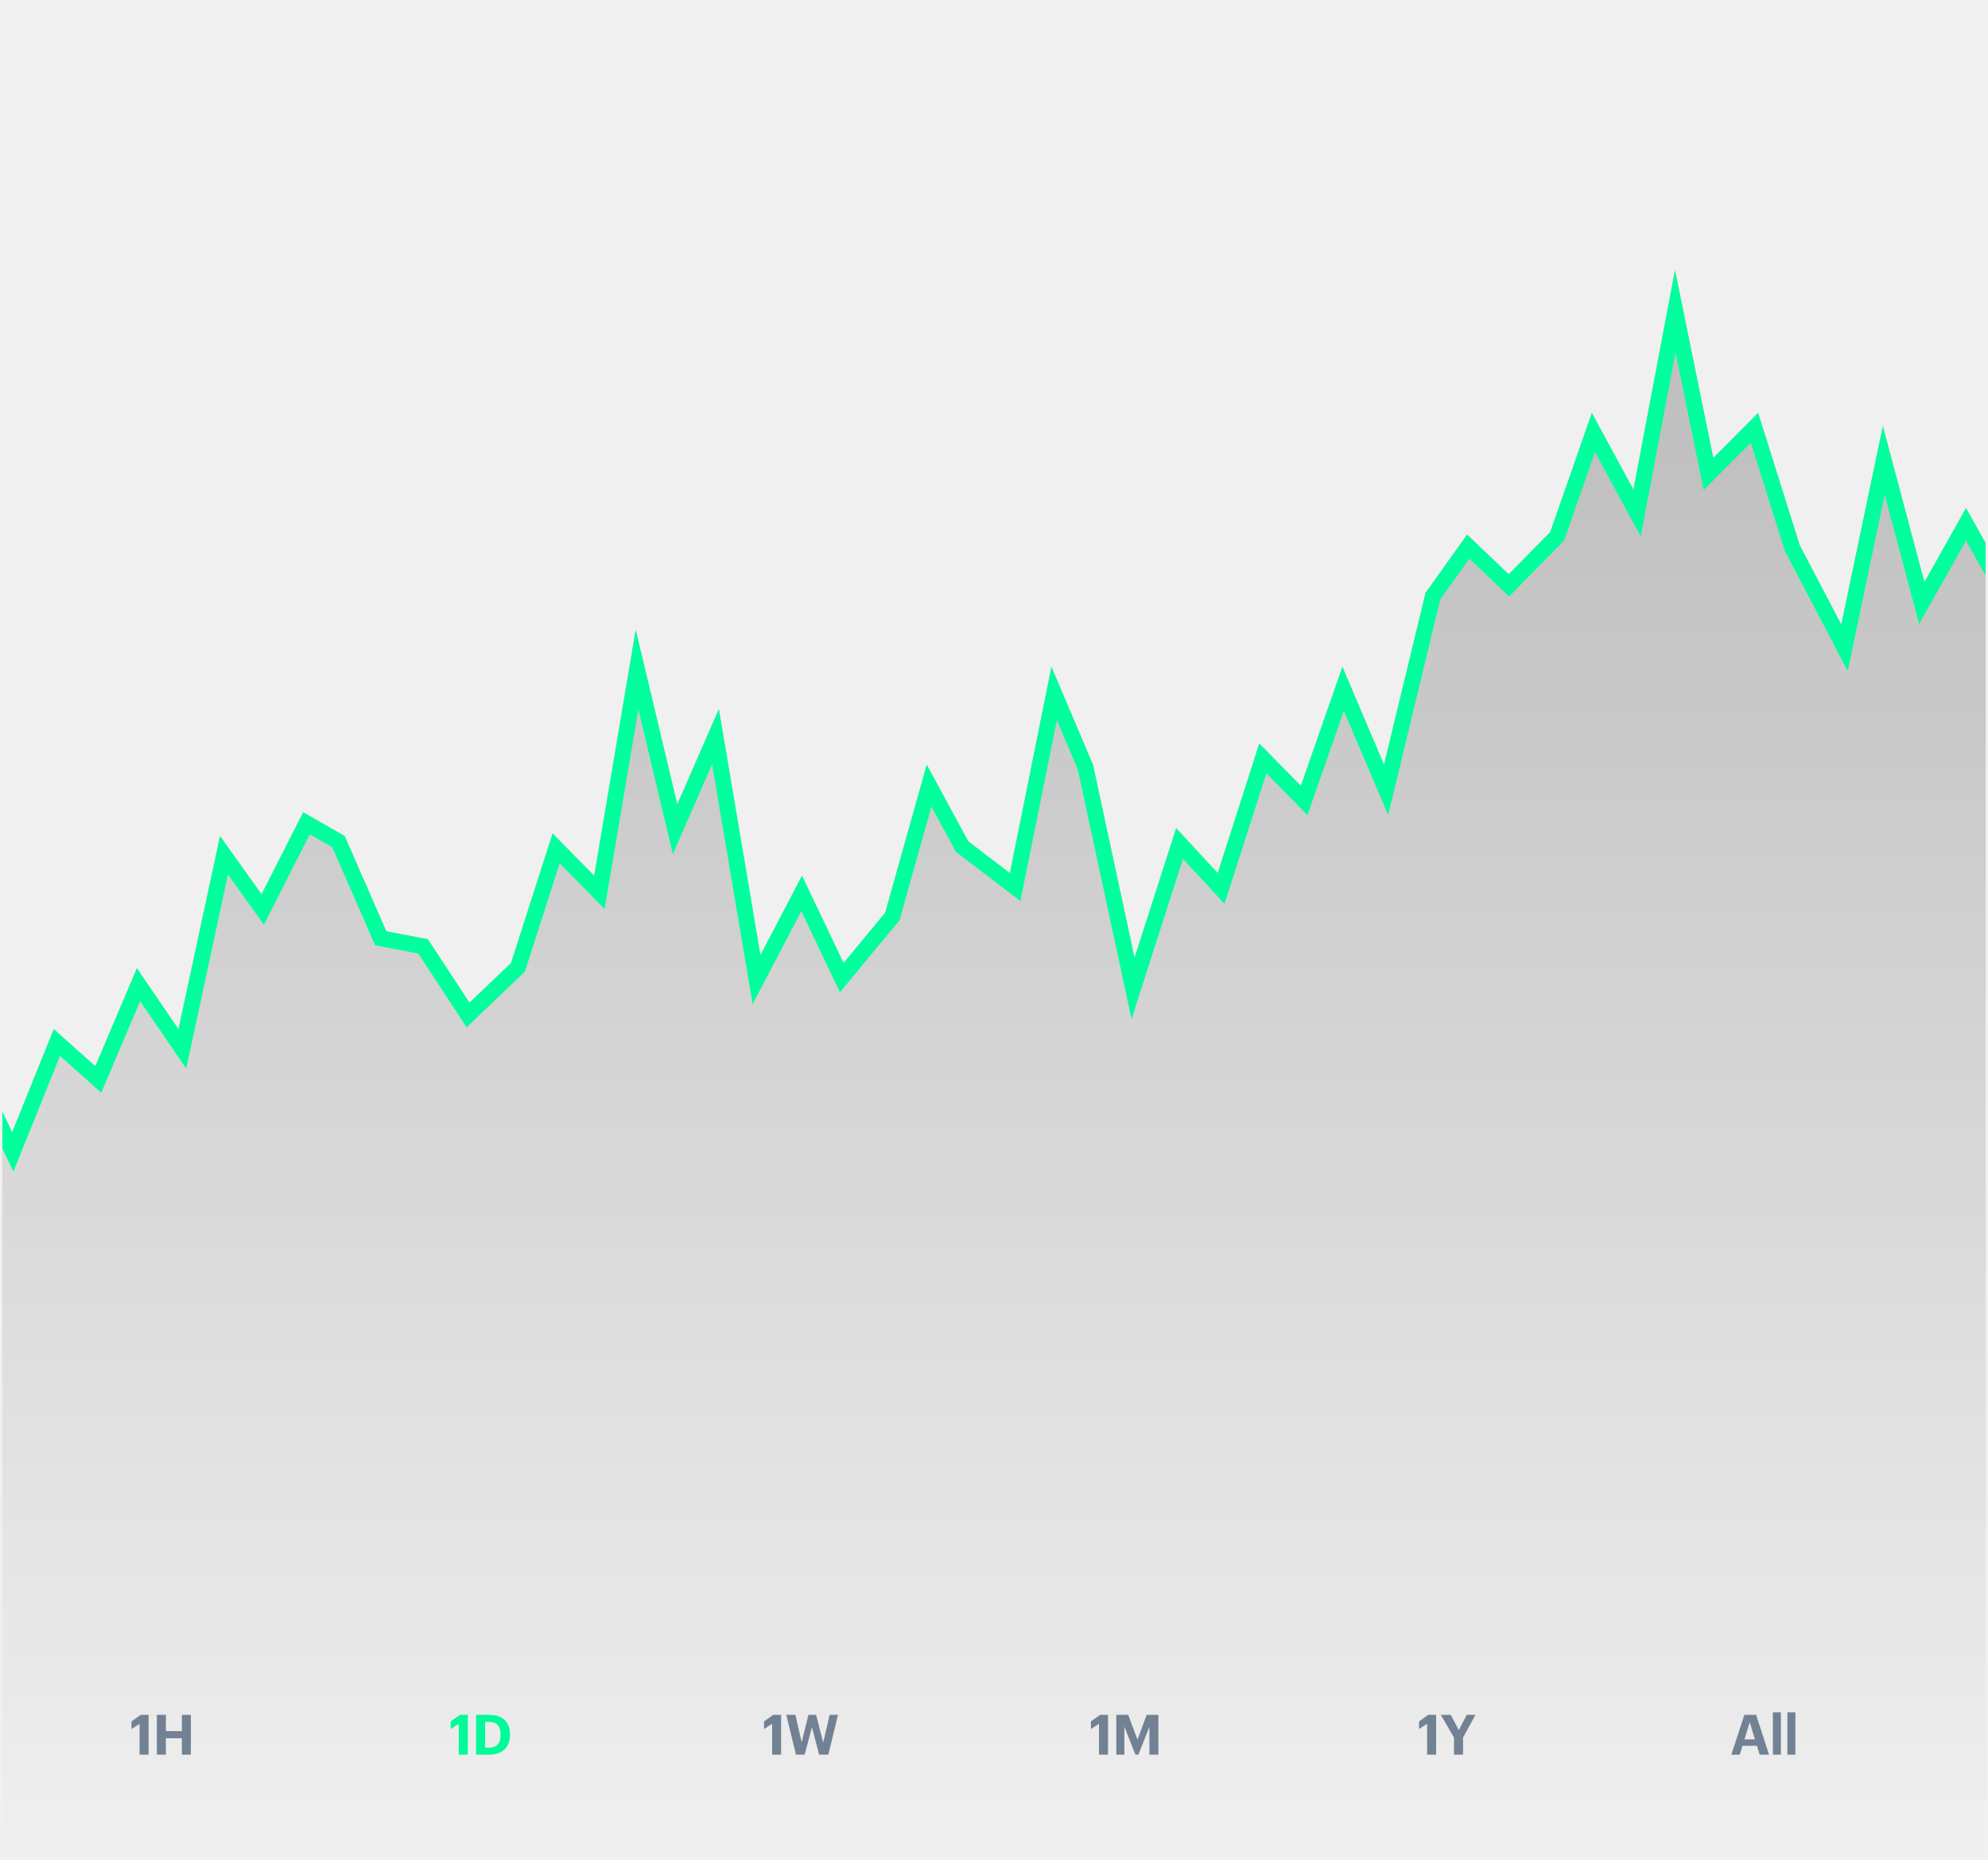
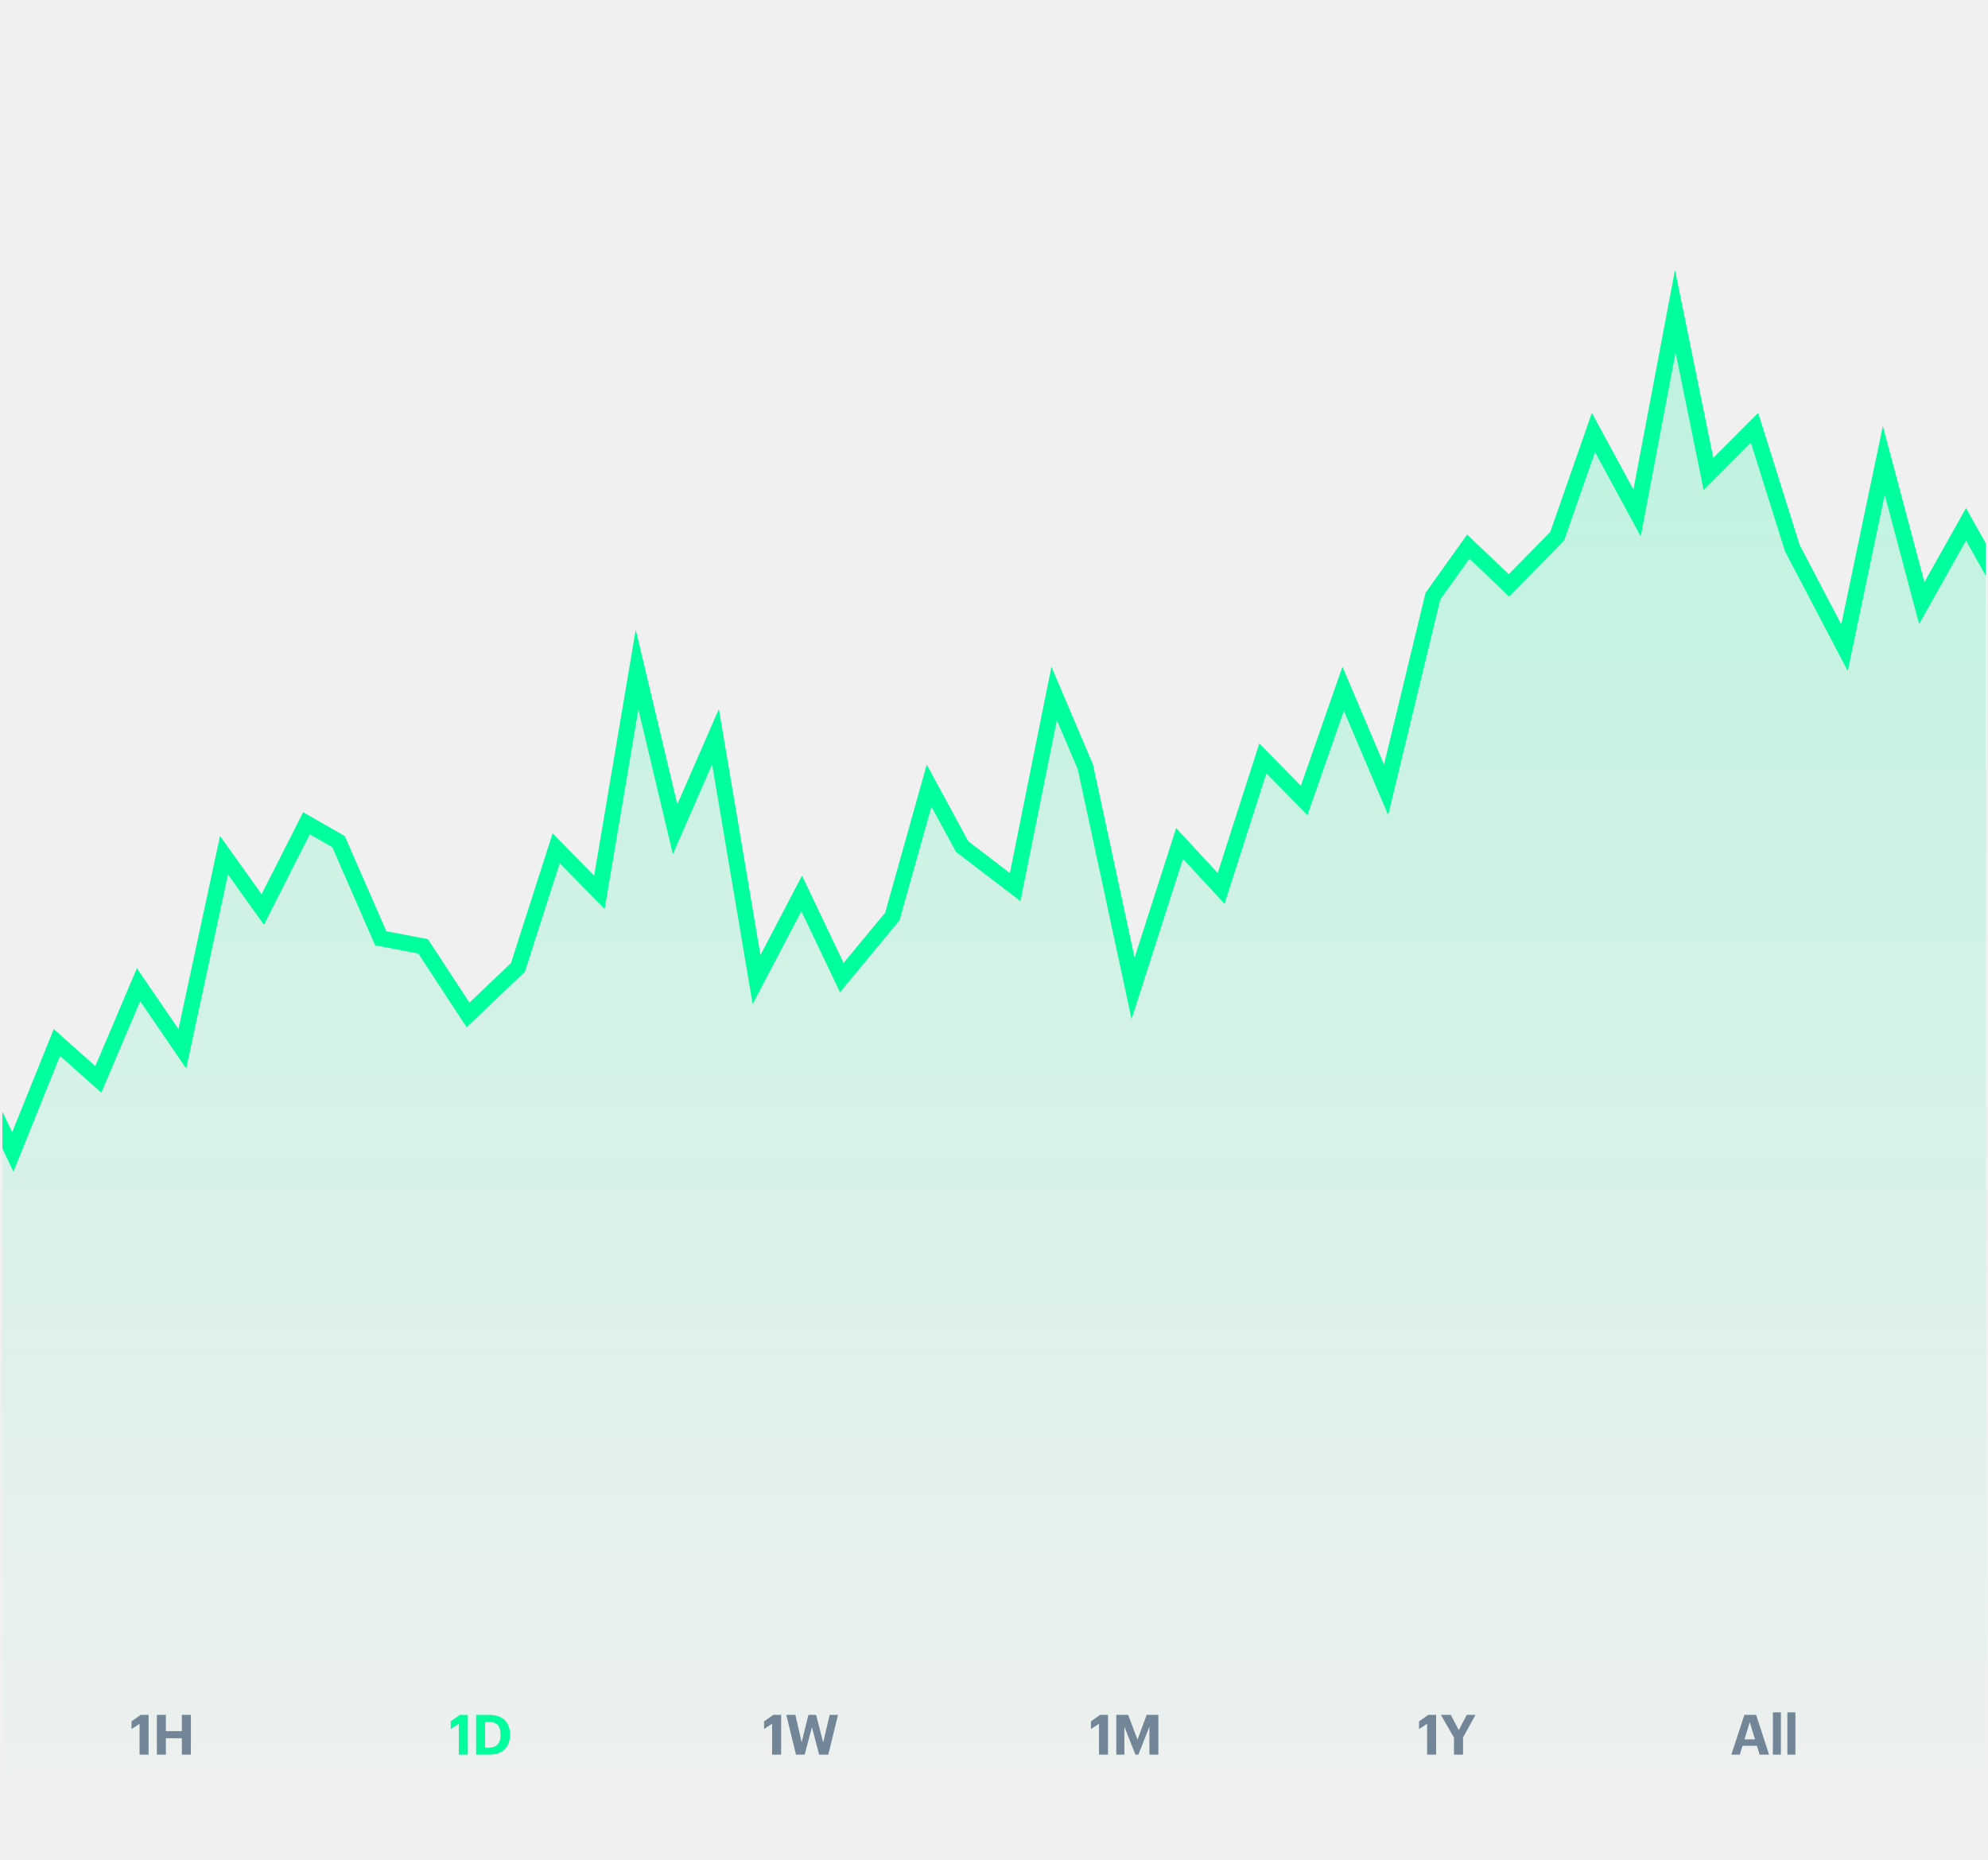
<svg xmlns="http://www.w3.org/2000/svg" width="450" height="421" viewBox="0 0 450 421" fill="none">
  <g clip-path="url(#clip0_105_611)">
    <path d="M31.594 397.178H33.635V388.169H31.846L29.767 389.643V391.382L31.594 390.185V397.178ZM35.508 397.178H37.549V393.461H41.166V397.178H43.207V388.169H41.166V391.848H37.549V388.169H35.508V397.178Z" fill="#748497" />
    <path d="M103.851 397.178H105.892V388.169H104.103L102.024 389.643V391.382L103.851 390.185V397.178ZM109.807 395.59V389.756H110.613C112.516 389.756 113.309 390.752 113.309 392.604V392.705C113.309 394.57 112.453 395.59 110.638 395.59H109.807ZM107.765 397.178H110.701C113.864 397.178 115.439 395.376 115.439 392.68V392.579C115.439 389.882 113.876 388.169 110.714 388.169H107.765V397.178Z" fill="#01FF9D" />
    <path d="M174.774 397.178H176.815V388.169H175.026L172.947 389.643V391.382L174.774 390.185V397.178ZM180.175 397.178H182.141L183.791 390.953L185.417 397.178H187.496L189.688 388.169H187.798L186.336 394.431L184.736 388.169H182.997L181.46 394.393L180.049 388.169H177.983L180.175 397.178Z" fill="#748497" />
    <path d="M248.766 397.178H250.808V388.169H249.018L246.939 389.643V391.382L248.766 390.185V397.178ZM252.681 397.178H254.508V390.853L257.015 397.178H257.683L260.178 390.853V397.178H262.206V388.169H259.56L257.481 393.776L255.377 388.169H252.681V397.178Z" fill="#748497" />
    <path d="M323.039 397.178H325.08V388.169H323.291L321.212 389.643V391.382L323.039 390.185V397.178ZM329.12 397.178H331.174V393.297L333.984 388.169H332.006L330.216 391.621L328.389 388.169H326.147L329.12 393.297V397.178Z" fill="#748497" />
    <path d="M391.899 397.178H393.814L394.431 395.174H397.695L398.312 397.178H400.442L397.518 388.169H394.86L391.899 397.178ZM396.069 389.832L397.254 393.725H394.872L396.069 389.832ZM401.308 397.178H403.122V387.602H401.308V397.178ZM404.587 397.178H406.401V387.602H404.587V397.178Z" fill="#748497" />
    <mask id="path-7-inside-1_105_611" fill="white">
-       <path fillRule="evenodd" clipRule="evenodd" d="M-6.653 236.531V285.615H-13.836V432.867H463.836V310.756V285.615V115.018L454.427 131.778L445.017 115.018L435.607 131.778L426.197 96.462L416.787 141.356L407.378 123.398L397.968 93.469L387.816 103.645L379.148 61.145L369.738 110.828L360.329 93.469L350.919 120.405L341.509 129.982L332.099 121.004L322.689 134.173L313.28 173.081L303.87 150.933L294.46 177.869L285.05 168.292L275.64 197.623L266.231 187.447L256.821 216.778L247.411 173.081L238.001 150.933L228.592 197.623L219.182 190.44L209.772 173.081L200.362 206.602L190.952 217.975L181.543 198.221L172.133 216.179L162.723 160.51L153.313 182.06L143.903 142.553L134.494 198.221L125.084 188.644L115.674 217.975L106.264 226.954L96.854 212.588L87.445 210.792L78.035 189.243L68.625 183.855L59.215 202.412L49.806 189.243L40.396 232.939L30.986 219.172L21.576 241.32L12.166 232.939L2.757 256.284L-6.653 236.531Z" />
+       <path fill-rule="evenodd" clip-rule="evenodd" d="M-6.653 236.531V285.615H-13.836V432.867H463.836V310.756V285.615V115.018L454.427 131.778L445.017 115.018L435.607 131.778L426.197 96.462L416.787 141.356L407.378 123.398L397.968 93.469L387.816 103.645L379.148 61.145L369.738 110.828L360.329 93.469L350.919 120.405L341.509 129.982L332.099 121.004L322.689 134.173L313.28 173.081L303.87 150.933L294.46 177.869L285.05 168.292L275.64 197.623L266.231 187.447L256.821 216.778L247.411 173.081L238.001 150.933L228.592 197.623L219.182 190.44L209.772 173.081L200.362 206.602L190.952 217.975L181.543 198.221L172.133 216.179L162.723 160.51L153.313 182.06L143.903 142.553L134.494 198.221L125.084 188.644L115.674 217.975L106.264 226.954L96.854 212.588L87.445 210.792L78.035 189.243L68.625 183.855L59.215 202.412L49.806 189.243L40.396 232.939L30.986 219.172L21.576 241.32L12.166 232.939L2.757 256.284L-6.653 236.531Z" />
    </mask>
-     <path fillRule="evenodd" clipRule="evenodd" d="M-6.653 236.531V285.615H-13.836V432.867H463.836V310.756V285.615V115.018L454.427 131.778L445.017 115.018L435.607 131.778L426.197 96.462L416.787 141.356L407.378 123.398L397.968 93.469L387.816 103.645L379.148 61.145L369.738 110.828L360.329 93.469L350.919 120.405L341.509 129.982L332.099 121.004L322.689 134.173L313.28 173.081L303.87 150.933L294.46 177.869L285.05 168.292L275.64 197.623L266.231 187.447L256.821 216.778L247.411 173.081L238.001 150.933L228.592 197.623L219.182 190.44L209.772 173.081L200.362 206.602L190.952 217.975L181.543 198.221L172.133 216.179L162.723 160.51L153.313 182.06L143.903 142.553L134.494 198.221L125.084 188.644L115.674 217.975L106.264 226.954L96.854 212.588L87.445 210.792L78.035 189.243L68.625 183.855L59.215 202.412L49.806 189.243L40.396 232.939L30.986 219.172L21.576 241.32L12.166 232.939L2.757 256.284L-6.653 236.531Z" fill="url(#paint0_linear_105_611)" />
+     <path fill-rule="evenodd" clip-rule="evenodd" d="M-6.653 236.531V285.615H-13.836V432.867H463.836V310.756V285.615V115.018L454.427 131.778L445.017 115.018L435.607 131.778L426.197 96.462L416.787 141.356L407.378 123.398L397.968 93.469L387.816 103.645L379.148 61.145L369.738 110.828L360.329 93.469L350.919 120.405L341.509 129.982L332.099 121.004L322.689 134.173L313.28 173.081L303.87 150.933L294.46 177.869L285.05 168.292L275.64 197.623L266.231 187.447L256.821 216.778L247.411 173.081L238.001 150.933L228.592 197.623L219.182 190.44L209.772 173.081L200.362 206.602L190.952 217.975L181.543 198.221L172.133 216.179L162.723 160.51L153.313 182.06L143.903 142.553L134.494 198.221L125.084 188.644L115.674 217.975L106.264 226.954L96.854 212.588L87.445 210.792L78.035 189.243L68.625 183.855L59.215 202.412L49.806 189.243L40.396 232.939L30.986 219.172L21.576 241.32L12.166 232.939L2.757 256.284L-6.653 236.531Z" fill="url(#paint0_linear_105_611)" />
    <path d="M-6.653 285.615V289.207H-3.062V285.615H-6.653ZM-6.653 236.531L-3.411 234.986L-10.245 236.531H-6.653ZM-13.836 285.615V282.023H-17.428V285.615H-13.836ZM-13.836 432.867H-17.428V436.459H-13.836V432.867ZM463.836 432.867V436.459H467.428V432.867H463.836ZM463.836 115.018H467.428V101.284L460.705 113.26L463.836 115.018ZM454.427 131.778L451.295 133.536L454.427 139.115L457.558 133.536L454.427 131.778ZM445.017 115.018L448.148 113.26L445.017 107.681L441.885 113.26L445.017 115.018ZM435.607 131.778L432.136 132.703L434.412 141.243L438.739 133.536L435.607 131.778ZM426.197 96.462L429.668 95.537L422.682 95.725L426.197 96.462ZM416.787 141.356L413.606 143.023L418.25 151.885L420.302 142.092L416.787 141.356ZM407.378 123.398L403.951 124.475L404.048 124.781L404.196 125.065L407.378 123.398ZM397.968 93.469L401.394 92.391L399.615 86.733L395.425 90.932L397.968 93.469ZM387.816 103.645L384.297 104.362L385.633 110.917L390.358 106.181L387.816 103.645ZM379.148 61.145L382.667 60.427L375.619 60.477L379.148 61.145ZM369.738 110.828L366.581 112.539L371.389 121.41L373.267 111.496L369.738 110.828ZM360.329 93.469L363.486 91.757L359.616 84.618L356.938 92.284L360.329 93.469ZM350.919 120.405L353.481 122.922L354.044 122.349L354.309 121.59L350.919 120.405ZM341.509 129.982L339.03 132.581L341.59 135.024L344.071 132.5L341.509 129.982ZM332.099 121.004L334.579 118.405L331.584 115.548L329.177 118.916L332.099 121.004ZM322.689 134.173L319.767 132.085L319.362 132.651L319.199 133.328L322.689 134.173ZM313.28 173.081L309.974 174.485L314.219 184.476L316.771 173.925L313.28 173.081ZM303.87 150.933L307.175 149.529L303.543 140.979L300.479 149.749L303.87 150.933ZM294.46 177.869L291.898 180.387L295.946 184.506L297.851 179.054L294.46 177.869ZM285.05 168.292L287.612 165.775L283.446 161.535L281.63 167.195L285.05 168.292ZM275.64 197.623L273.004 200.061L277.181 204.579L279.06 198.72L275.64 197.623ZM266.231 187.447L268.868 185.008L264.69 180.491L262.811 186.35L266.231 187.447ZM256.821 216.778L253.31 217.534L256.138 230.665L260.241 217.875L256.821 216.778ZM247.411 173.081L250.922 172.325L250.85 171.991L250.717 171.676L247.411 173.081ZM238.001 150.933L241.307 149.529L236.772 138.855L234.481 150.223L238.001 150.933ZM228.592 197.623L226.412 200.478L230.978 203.963L232.112 198.332L228.592 197.623ZM219.182 190.44L216.024 192.151L216.391 192.828L217.002 193.295L219.182 190.44ZM209.772 173.081L212.929 171.369L208.708 163.582L206.314 172.11L209.772 173.081ZM200.362 206.602L203.129 208.891L203.614 208.305L203.82 207.572L200.362 206.602ZM190.952 217.975L187.71 219.519L190.131 224.602L193.72 220.264L190.952 217.975ZM181.543 198.221L184.785 196.677L181.696 190.191L178.361 196.554L181.543 198.221ZM172.133 216.179L168.591 216.778L170.368 227.286L175.314 217.846L172.133 216.179ZM162.723 160.51L166.264 159.912L164.255 148.027L159.432 159.073L162.723 160.51ZM153.313 182.06L149.819 182.892L152.307 193.338L156.605 183.497L153.313 182.06ZM143.903 142.553L147.397 141.721L140.362 141.954L143.903 142.553ZM134.494 198.221L131.932 200.739L136.862 205.757L138.035 198.82L134.494 198.221ZM125.084 188.644L127.646 186.127L123.48 181.887L121.664 187.547L125.084 188.644ZM115.674 217.975L118.153 220.573L118.815 219.942L119.094 219.072L115.674 217.975ZM106.264 226.954L103.26 228.922L105.623 232.53L108.744 229.552L106.264 226.954ZM96.854 212.588L99.859 210.62L99.024 209.345L97.528 209.06L96.854 212.588ZM87.445 210.792L84.153 212.229L84.911 213.965L86.771 214.32L87.445 210.792ZM78.035 189.243L81.326 187.805L80.851 186.716L79.819 186.126L78.035 189.243ZM68.625 183.855L70.409 180.738L67.131 178.861L65.422 182.231L68.625 183.855ZM59.215 202.412L56.293 204.5L59.738 209.321L62.419 204.036L59.215 202.412ZM49.806 189.243L52.728 187.155L48.005 180.545L46.294 188.487L49.806 189.243ZM40.396 232.939L37.431 234.966L42.147 241.867L43.907 233.696L40.396 232.939ZM30.986 219.172L33.951 217.145L30.247 211.726L27.68 217.768L30.986 219.172ZM21.576 241.32L19.188 244.002L22.925 247.33L24.882 242.724L21.576 241.32ZM12.166 232.939L14.555 230.257L10.743 226.863L8.835 231.597L12.166 232.939ZM2.757 256.284L-0.486 257.829L3.031 265.211L6.088 257.627L2.757 256.284ZM-3.062 285.615V236.531H-10.245V285.615H-3.062ZM-13.836 289.207H-6.653V282.023H-13.836V289.207ZM-10.245 432.867V285.615H-17.428V432.867H-10.245ZM463.836 429.276H-13.836V436.459H463.836V429.276ZM460.245 310.756V432.867H467.428V310.756H460.245ZM460.245 285.615V310.756H467.428V285.615H460.245ZM460.245 115.018V285.615H467.428V115.018H460.245ZM457.558 133.536L466.968 116.776L460.705 113.26L451.295 130.02L457.558 133.536ZM441.885 116.776L451.295 133.536L457.558 130.02L448.148 113.26L441.885 116.776ZM438.739 133.536L448.148 116.776L441.885 113.26L432.475 130.02L438.739 133.536ZM422.727 97.386L432.136 132.703L439.077 130.854L429.668 95.537L422.727 97.386ZM420.302 142.092L429.712 97.198L422.682 95.725L413.272 140.619L420.302 142.092ZM404.196 125.065L413.606 143.023L419.969 139.689L410.559 121.731L404.196 125.065ZM394.542 94.546L403.951 124.475L410.804 122.321L401.394 92.391L394.542 94.546ZM390.358 106.181L400.51 96.005L395.425 90.932L385.273 101.108L390.358 106.181ZM375.629 61.863L384.297 104.362L391.335 102.927L382.667 60.427L375.629 61.863ZM373.267 111.496L382.677 61.813L375.619 60.477L366.21 110.159L373.267 111.496ZM357.171 95.18L366.581 112.539L372.896 109.116L363.486 91.757L357.171 95.18ZM354.309 121.59L363.719 94.653L356.938 92.284L347.528 119.221L354.309 121.59ZM344.071 132.5L353.481 122.922L348.357 117.888L338.947 127.465L344.071 132.5ZM329.62 123.602L339.03 132.581L343.988 127.384L334.579 118.405L329.62 123.602ZM325.612 136.261L335.021 123.092L329.177 118.916L319.767 132.085L325.612 136.261ZM316.771 173.925L326.18 135.017L319.199 133.328L309.789 172.237L316.771 173.925ZM300.564 152.337L309.974 174.485L316.585 171.676L307.175 149.529L300.564 152.337ZM297.851 179.054L307.26 152.117L300.479 149.749L291.069 176.685L297.851 179.054ZM282.488 170.809L291.898 180.387L297.022 175.352L287.612 165.775L282.488 170.809ZM279.06 198.72L288.47 169.389L281.63 167.195L272.221 196.526L279.06 198.72ZM263.594 189.885L273.004 200.061L278.277 195.184L268.868 185.008L263.594 189.885ZM260.241 217.875L269.651 188.544L262.811 186.35L253.401 215.68L260.241 217.875ZM243.9 173.837L253.31 217.534L260.332 216.022L250.922 172.325L243.9 173.837ZM234.696 152.337L244.106 174.485L250.717 171.676L241.307 149.529L234.696 152.337ZM232.112 198.332L241.522 151.643L234.481 150.223L225.071 196.913L232.112 198.332ZM217.002 193.295L226.412 200.478L230.771 194.768L221.361 187.585L217.002 193.295ZM206.614 174.792L216.024 192.151L222.339 188.728L212.929 171.369L206.614 174.792ZM203.82 207.572L213.23 174.051L206.314 172.11L196.904 205.631L203.82 207.572ZM193.72 220.264L203.129 208.891L197.595 204.312L188.185 215.685L193.72 220.264ZM178.3 199.766L187.71 219.519L194.195 216.43L184.785 196.677L178.3 199.766ZM175.314 217.846L184.724 199.888L178.361 196.554L168.952 214.512L175.314 217.846ZM159.182 161.109L168.591 216.778L175.674 215.58L166.264 159.912L159.182 161.109ZM156.605 183.497L166.014 161.948L159.432 159.073L150.022 180.622L156.605 183.497ZM140.41 143.385L149.819 182.892L156.807 181.227L147.397 141.721L140.41 143.385ZM138.035 198.82L147.445 143.151L140.362 141.954L130.952 197.623L138.035 198.82ZM122.522 191.161L131.932 200.739L137.056 195.704L127.646 186.127L122.522 191.161ZM119.094 219.072L128.504 189.741L121.664 187.547L112.254 216.878L119.094 219.072ZM108.744 229.552L118.153 220.573L113.195 215.376L103.785 224.355L108.744 229.552ZM93.85 214.555L103.26 228.922L109.269 224.986L99.859 210.62L93.85 214.555ZM86.771 214.32L96.181 216.115L97.528 209.06L88.118 207.264L86.771 214.32ZM74.743 190.68L84.153 212.229L90.736 209.355L81.326 187.805L74.743 190.68ZM66.841 186.972L76.25 192.359L79.819 186.126L70.409 180.738L66.841 186.972ZM62.419 204.036L71.828 185.48L65.422 182.231L56.012 200.787L62.419 204.036ZM46.883 191.331L56.293 204.5L62.138 200.324L52.728 187.155L46.883 191.331ZM43.907 233.696L53.316 189.999L46.294 188.487L36.885 232.183L43.907 233.696ZM28.021 221.199L37.431 234.966L43.361 230.913L33.951 217.145L28.021 221.199ZM24.882 242.724L34.291 220.576L27.68 217.768L18.271 239.915L24.882 242.724ZM9.778 235.622L19.188 244.002L23.965 238.638L14.555 230.257L9.778 235.622ZM6.088 257.627L15.497 234.282L8.835 231.597L-0.575 254.942L6.088 257.627ZM-9.896 238.076L-0.486 257.829L5.999 254.74L-3.411 234.986L-9.896 238.076Z" fill="#01FF9D" mask="url(#path-7-inside-1_105_611)" />
  </g>
  <defs>
    <linearGradient id="paint0_linear_105_611" x1="227.586" y1="101.96" x2="227.586" y2="423.531" gradientUnits="userSpaceOnUse">
-       <stop stopColor="#01FF9D" stop-opacity="0.2" />
-       <stop offset="1" stopColor="#01FF9D" stop-opacity="0" />
+       <stop stop-color="#01FF9D" stop-opacity="0.2" />
+       <stop offset="1" stop-color="#01FF9D" stop-opacity="0" />
    </linearGradient>
    <clipPath id="clip0_105_611">
      <rect width="448.94" height="420.208" fill="white" transform="translate(0.529785 0.6875)" />
    </clipPath>
  </defs>
</svg>
